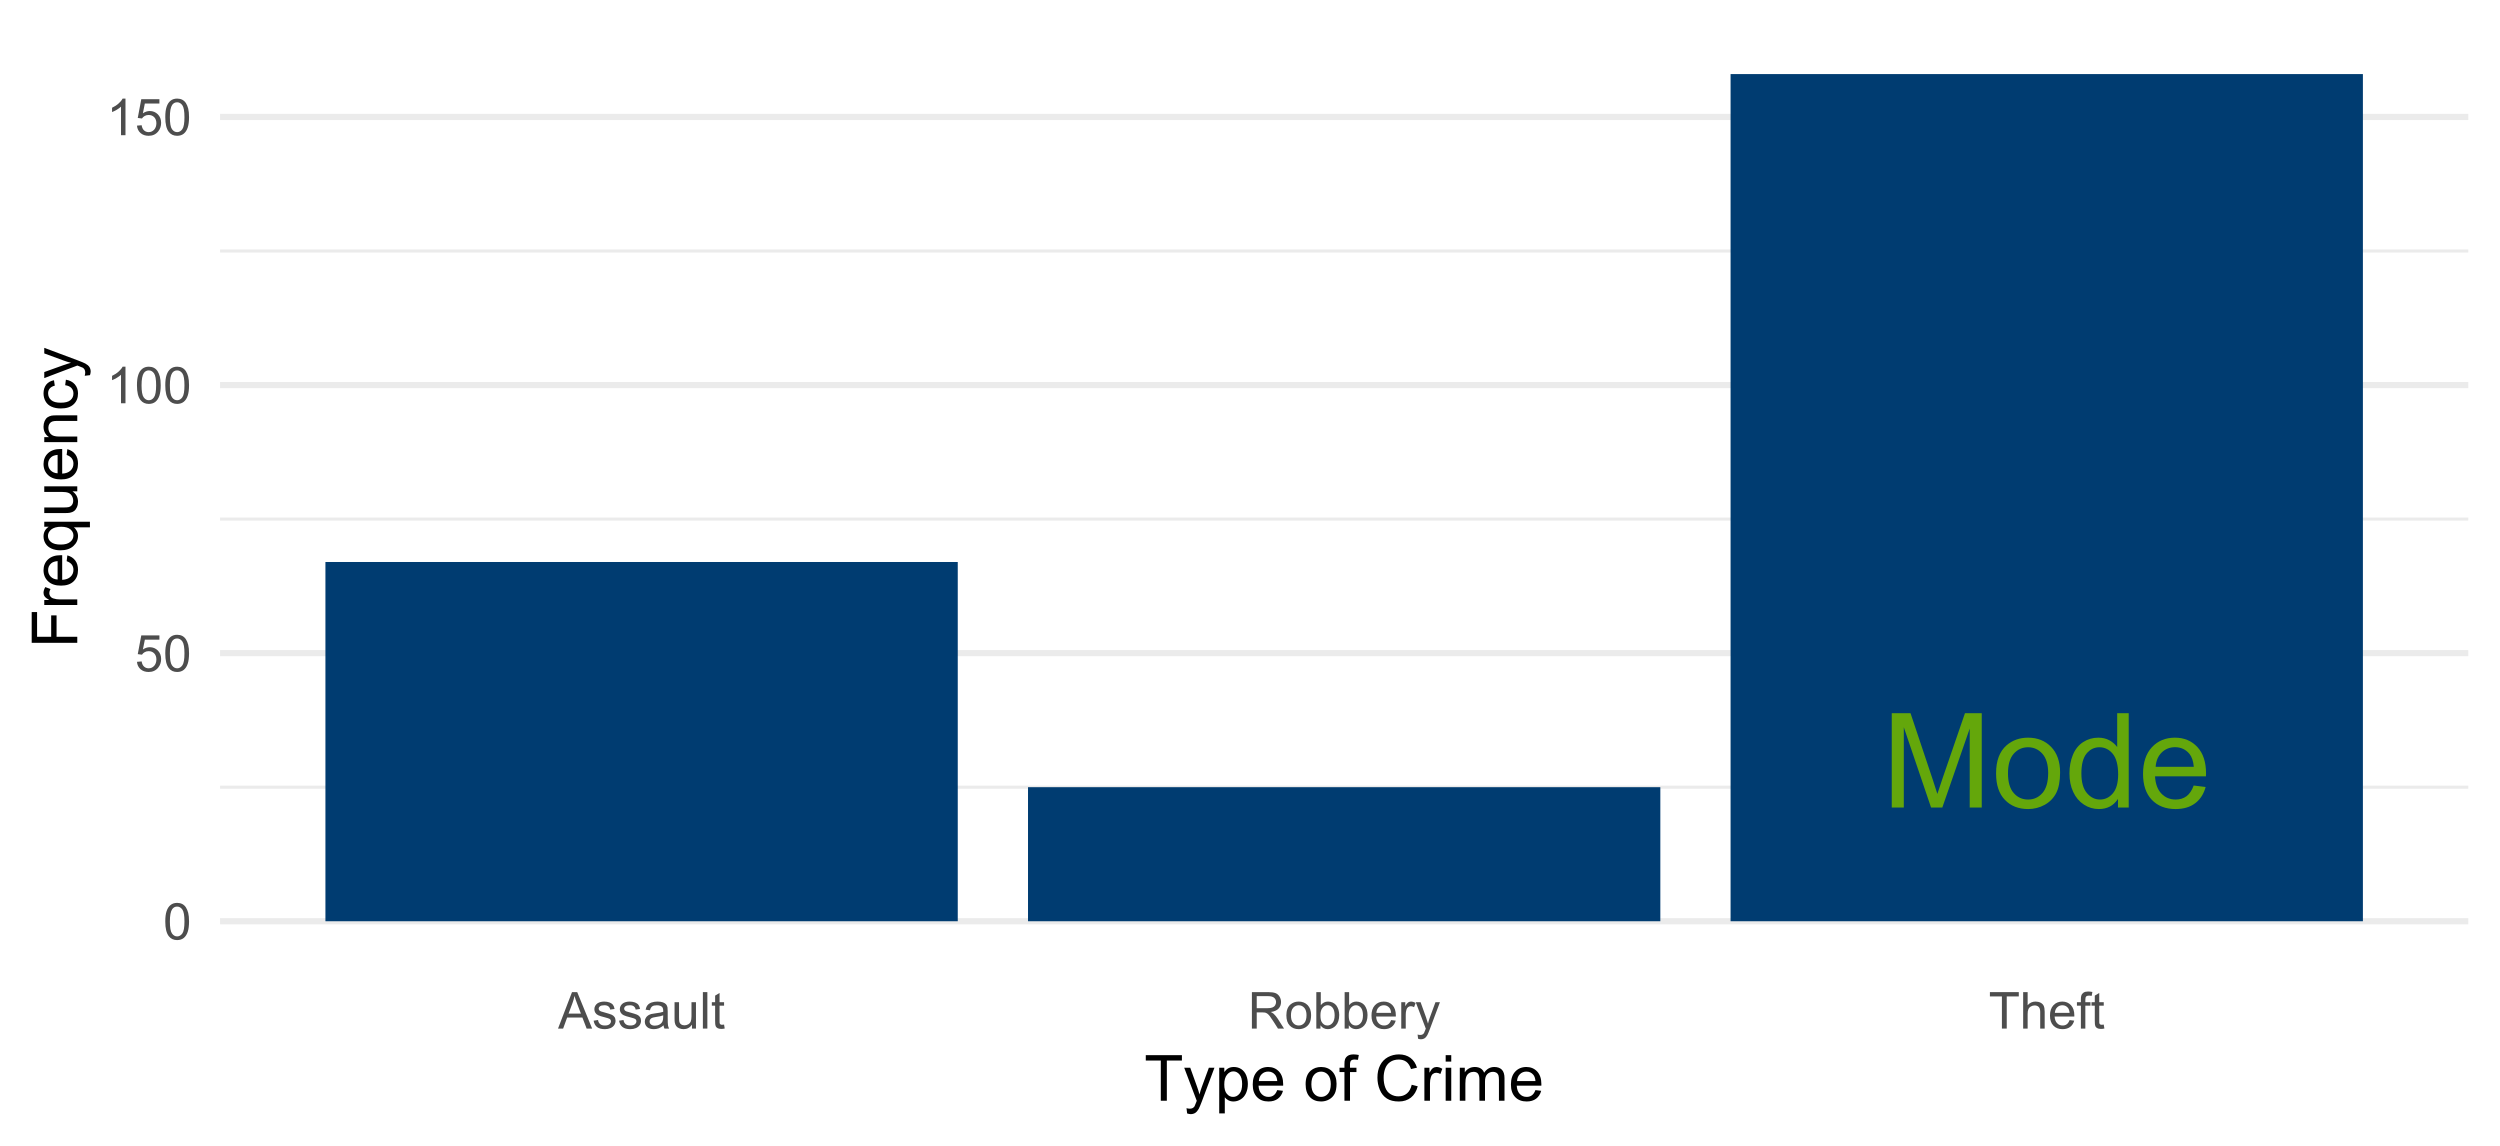
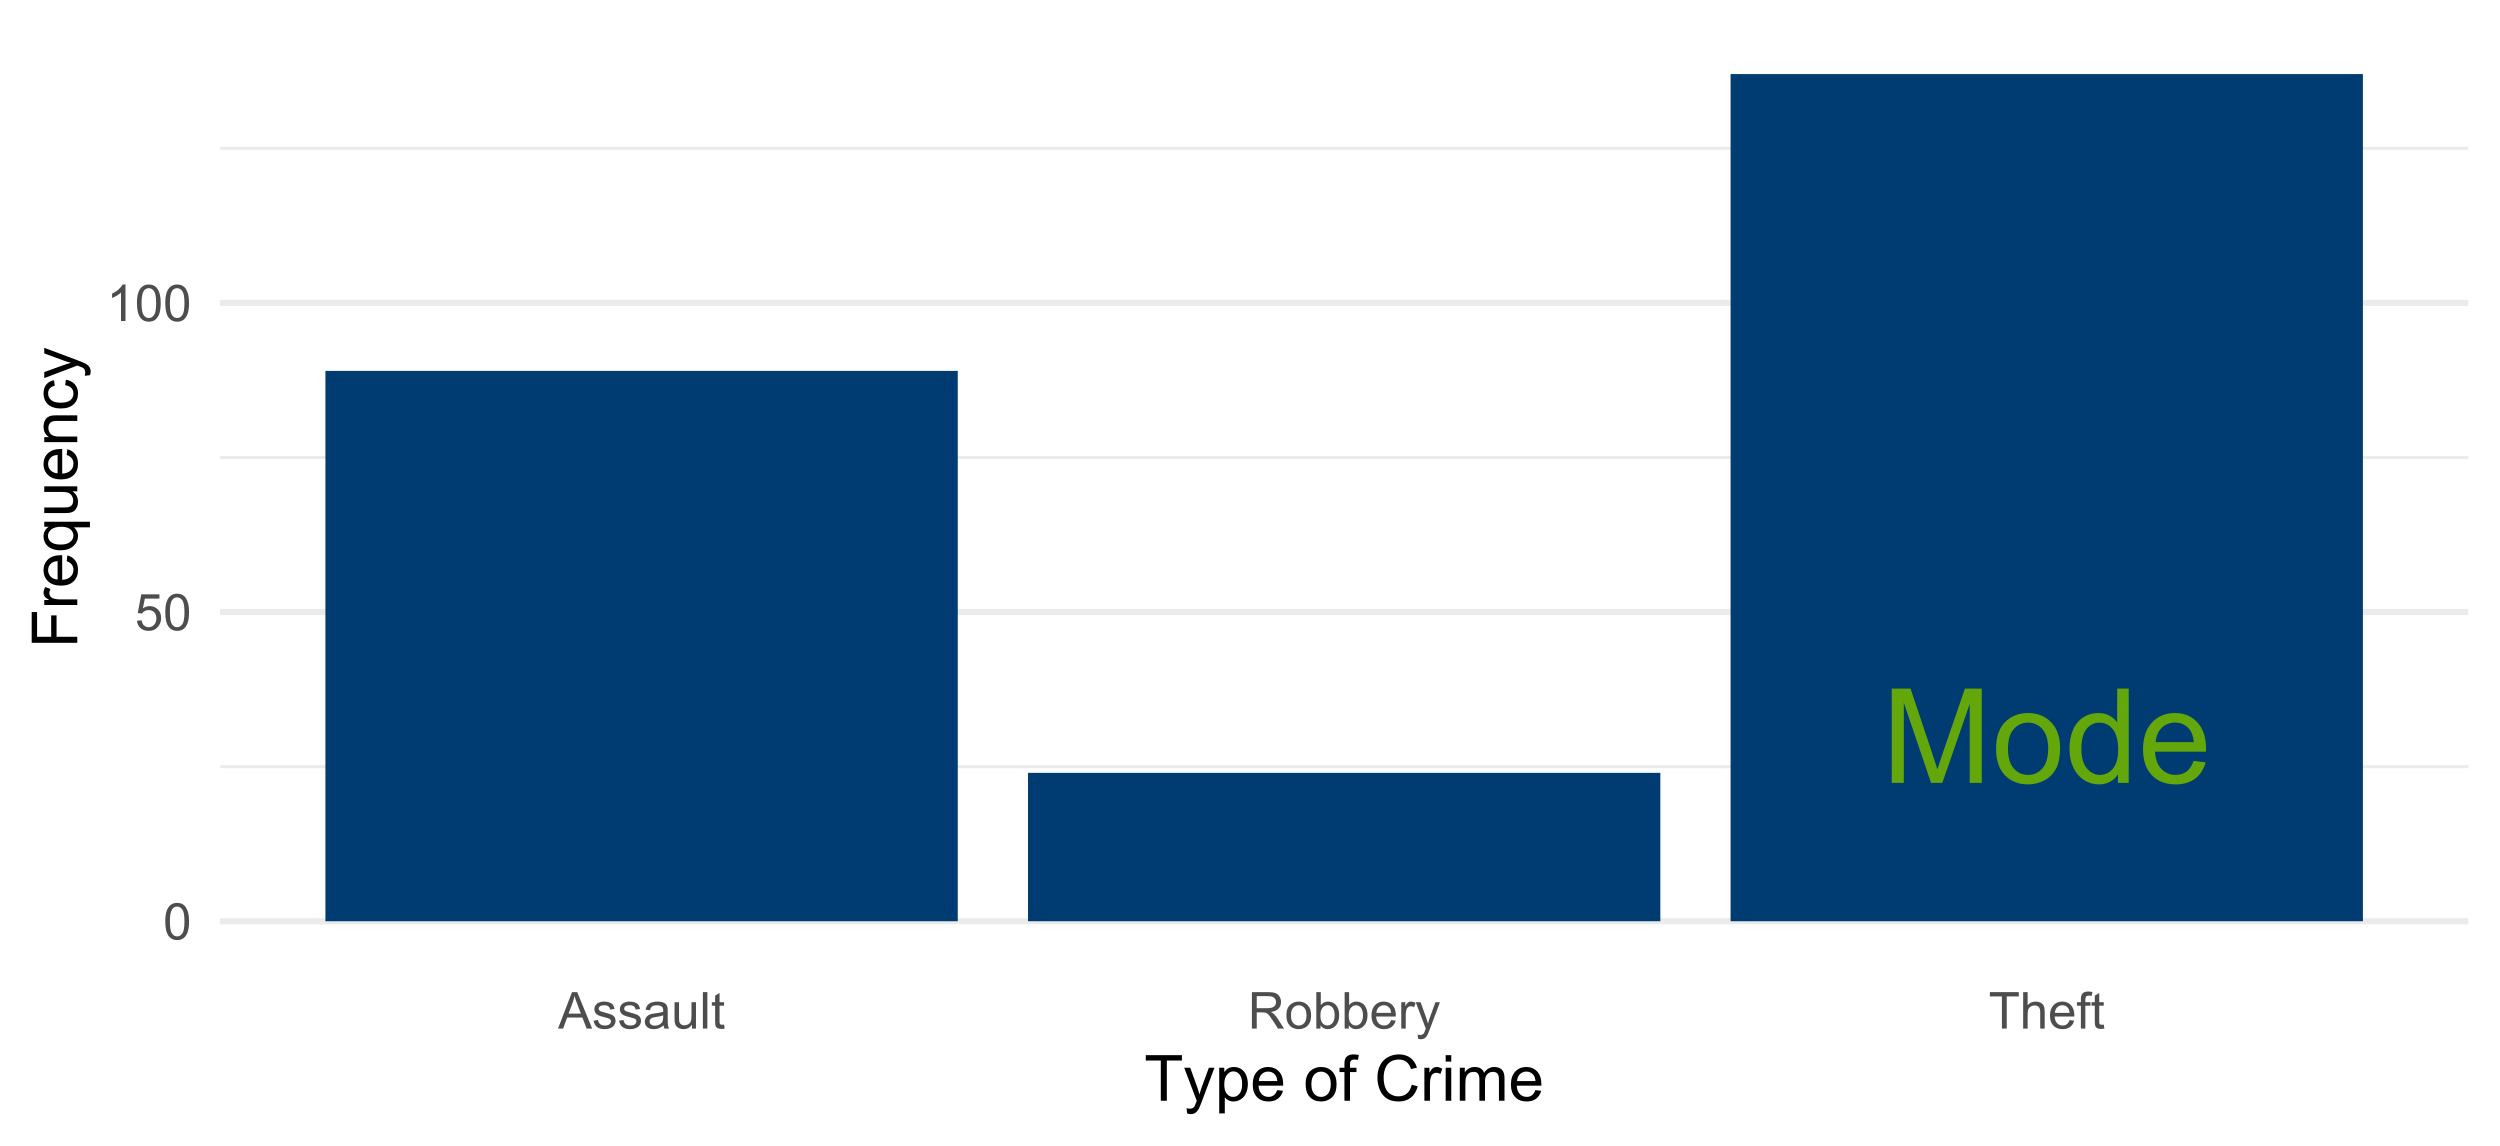
<svg xmlns="http://www.w3.org/2000/svg" xmlns:xlink="http://www.w3.org/1999/xlink" width="432pt" height="198pt" viewBox="0 0 432 198" version="1.1">
  <defs>
    <g>
      <symbol overflow="visible" id="glyph0-0">
        <path style="stroke:none;" d="M 2.844 0 L 2.844 -14.227 L 14.227 -14.227 L 14.227 0 Z M 3.199 -0.355 L 13.871 -0.355 L 13.871 -13.871 L 3.199 -13.871 Z M 3.199 -0.355 " />
      </symbol>
      <symbol overflow="visible" id="glyph0-1">
        <path style="stroke:none;" d="M 1.688 0 L 1.688 -16.293 L 4.934 -16.293 L 8.793 -4.758 C 9.145 -3.68 9.402 -2.875 9.57 -2.344 C 9.75 -2.938 10.039 -3.809 10.438 -4.957 L 14.336 -16.293 L 17.238 -16.293 L 17.238 0 L 15.16 0 L 15.16 -13.637 L 10.426 0 L 8.48 0 L 3.77 -13.871 L 3.77 0 Z M 1.688 0 " />
      </symbol>
      <symbol overflow="visible" id="glyph0-2">
        <path style="stroke:none;" d="M 0.754 -5.902 C 0.75 -8.082 1.359 -9.703 2.578 -10.758 C 3.594 -11.633 4.828 -12.07 6.289 -12.07 C 7.91 -12.07 9.238 -11.535 10.27 -10.473 C 11.297 -9.406 11.812 -7.941 11.816 -6.07 C 11.812 -4.547 11.586 -3.352 11.133 -2.484 C 10.676 -1.613 10.012 -0.938 9.141 -0.457 C 8.27 0.023 7.316 0.262 6.289 0.266 C 4.633 0.262 3.297 -0.262 2.281 -1.32 C 1.258 -2.375 0.75 -3.902 0.754 -5.902 Z M 2.812 -5.902 C 2.812 -4.387 3.141 -3.254 3.801 -2.504 C 4.457 -1.75 5.285 -1.375 6.289 -1.379 C 7.281 -1.375 8.109 -1.754 8.77 -2.512 C 9.426 -3.266 9.754 -4.418 9.758 -5.969 C 9.754 -7.426 9.422 -8.531 8.762 -9.285 C 8.098 -10.035 7.273 -10.41 6.289 -10.414 C 5.285 -10.41 4.457 -10.035 3.801 -9.289 C 3.141 -8.539 2.812 -7.41 2.812 -5.902 Z M 2.812 -5.902 " />
      </symbol>
      <symbol overflow="visible" id="glyph0-3">
        <path style="stroke:none;" d="M 9.16 0 L 9.16 -1.488 C 8.406 -0.32 7.305 0.262 5.855 0.266 C 4.91 0.262 4.047 0.008 3.262 -0.512 C 2.469 -1.027 1.855 -1.754 1.426 -2.684 C 0.988 -3.613 0.773 -4.68 0.777 -5.891 C 0.773 -7.062 0.969 -8.133 1.367 -9.094 C 1.758 -10.055 2.348 -10.789 3.133 -11.301 C 3.918 -11.812 4.797 -12.07 5.77 -12.07 C 6.477 -12.07 7.109 -11.918 7.668 -11.621 C 8.223 -11.316 8.676 -10.926 9.023 -10.449 L 9.023 -16.293 L 11.016 -16.293 L 11.016 0 Z M 2.836 -5.891 C 2.836 -4.375 3.152 -3.246 3.789 -2.5 C 4.426 -1.75 5.18 -1.375 6.047 -1.379 C 6.922 -1.375 7.664 -1.734 8.273 -2.449 C 8.883 -3.164 9.188 -4.254 9.191 -5.723 C 9.188 -7.336 8.875 -8.523 8.258 -9.281 C 7.633 -10.035 6.867 -10.41 5.957 -10.414 C 5.066 -10.41 4.324 -10.047 3.73 -9.324 C 3.133 -8.594 2.836 -7.449 2.836 -5.891 Z M 2.836 -5.891 " />
      </symbol>
      <symbol overflow="visible" id="glyph0-4">
        <path style="stroke:none;" d="M 9.582 -3.801 L 11.648 -3.547 C 11.32 -2.336 10.715 -1.398 9.836 -0.734 C 8.949 -0.066 7.824 0.262 6.457 0.266 C 4.73 0.262 3.359 -0.266 2.348 -1.328 C 1.336 -2.387 0.832 -3.879 0.832 -5.801 C 0.832 -7.785 1.344 -9.324 2.367 -10.426 C 3.391 -11.52 4.715 -12.07 6.348 -12.07 C 7.922 -12.07 9.211 -11.531 10.215 -10.457 C 11.211 -9.383 11.711 -7.871 11.715 -5.926 C 11.711 -5.801 11.707 -5.625 11.703 -5.391 L 2.902 -5.391 C 2.973 -4.094 3.34 -3.098 4 -2.41 C 4.66 -1.719 5.484 -1.375 6.469 -1.379 C 7.203 -1.375 7.828 -1.57 8.348 -1.957 C 8.863 -2.34 9.273 -2.953 9.582 -3.801 Z M 3.012 -7.035 L 9.602 -7.035 C 9.512 -8.023 9.262 -8.77 8.848 -9.27 C 8.207 -10.039 7.379 -10.422 6.367 -10.426 C 5.449 -10.422 4.676 -10.117 4.051 -9.504 C 3.422 -8.887 3.078 -8.062 3.012 -7.035 Z M 3.012 -7.035 " />
      </symbol>
      <symbol overflow="visible" id="glyph1-0">
        <path style="stroke:none;" d="M 1.102 0 L 1.102 -5.5 L 5.5 -5.5 L 5.5 0 Z M 1.238 -0.137 L 5.363 -0.137 L 5.363 -5.363 L 1.238 -5.363 Z M 1.238 -0.137 " />
      </symbol>
      <symbol overflow="visible" id="glyph1-1">
        <path style="stroke:none;" d="M 0.367 -3.105 C 0.363 -3.848 0.438 -4.445 0.594 -4.902 C 0.742 -5.355 0.973 -5.707 1.277 -5.953 C 1.578 -6.199 1.957 -6.32 2.418 -6.324 C 2.754 -6.32 3.051 -6.254 3.309 -6.121 C 3.562 -5.984 3.773 -5.789 3.938 -5.531 C 4.102 -5.273 4.23 -4.961 4.328 -4.594 C 4.422 -4.227 4.469 -3.73 4.473 -3.105 C 4.469 -2.367 4.395 -1.77 4.242 -1.316 C 4.09 -0.859 3.863 -0.508 3.562 -0.262 C 3.258 -0.016 2.875 0.105 2.418 0.109 C 1.809 0.105 1.332 -0.109 0.988 -0.547 C 0.57 -1.066 0.363 -1.922 0.367 -3.105 Z M 1.16 -3.105 C 1.16 -2.07 1.281 -1.379 1.523 -1.039 C 1.766 -0.695 2.062 -0.527 2.418 -0.527 C 2.773 -0.527 3.074 -0.699 3.316 -1.043 C 3.559 -1.387 3.68 -2.074 3.68 -3.105 C 3.68 -4.145 3.559 -4.832 3.316 -5.172 C 3.074 -5.512 2.77 -5.684 2.41 -5.684 C 2.051 -5.684 1.77 -5.531 1.559 -5.234 C 1.293 -4.844 1.16 -4.137 1.16 -3.105 Z M 1.16 -3.105 " />
      </symbol>
      <symbol overflow="visible" id="glyph1-2">
        <path style="stroke:none;" d="M 0.367 -1.648 L 1.176 -1.719 C 1.234 -1.32 1.375 -1.023 1.594 -0.824 C 1.812 -0.625 2.078 -0.527 2.391 -0.527 C 2.762 -0.527 3.074 -0.668 3.336 -0.949 C 3.59 -1.23 3.719 -1.602 3.723 -2.066 C 3.719 -2.504 3.594 -2.852 3.348 -3.109 C 3.098 -3.363 2.773 -3.492 2.375 -3.492 C 2.125 -3.492 1.902 -3.434 1.703 -3.32 C 1.5 -3.207 1.344 -3.062 1.23 -2.883 L 0.504 -2.977 L 1.113 -6.215 L 4.246 -6.215 L 4.246 -5.473 L 1.73 -5.473 L 1.391 -3.781 C 1.766 -4.039 2.164 -4.172 2.582 -4.176 C 3.129 -4.172 3.594 -3.98 3.973 -3.605 C 4.352 -3.223 4.539 -2.734 4.543 -2.137 C 4.539 -1.562 4.375 -1.07 4.043 -0.656 C 3.637 -0.148 3.086 0.105 2.391 0.109 C 1.816 0.105 1.348 -0.051 0.984 -0.371 C 0.621 -0.691 0.414 -1.117 0.367 -1.648 Z M 0.367 -1.648 " />
      </symbol>
      <symbol overflow="visible" id="glyph1-3">
        <path style="stroke:none;" d="M 3.277 0 L 2.504 0 L 2.504 -4.93 C 2.316 -4.75 2.074 -4.574 1.773 -4.395 C 1.469 -4.215 1.195 -4.082 0.957 -3.996 L 0.957 -4.742 C 1.387 -4.941 1.766 -5.188 2.09 -5.48 C 2.414 -5.77 2.645 -6.051 2.781 -6.324 L 3.277 -6.324 Z M 3.277 0 " />
      </symbol>
      <symbol overflow="visible" id="glyph1-4">
        <path style="stroke:none;" d="M -0.012 0 L 2.406 -6.301 L 3.305 -6.301 L 5.883 0 L 4.934 0 L 4.199 -1.906 L 1.562 -1.906 L 0.871 0 Z M 1.805 -2.586 L 3.941 -2.586 L 3.281 -4.332 C 3.078 -4.855 2.93 -5.293 2.836 -5.637 C 2.754 -5.23 2.641 -4.828 2.496 -4.434 Z M 1.805 -2.586 " />
      </symbol>
      <symbol overflow="visible" id="glyph1-5">
        <path style="stroke:none;" d="M 0.27 -1.363 L 1.035 -1.484 C 1.078 -1.172 1.199 -0.938 1.395 -0.777 C 1.59 -0.609 1.863 -0.527 2.219 -0.531 C 2.57 -0.527 2.832 -0.602 3.008 -0.75 C 3.176 -0.895 3.262 -1.062 3.266 -1.258 C 3.262 -1.43 3.188 -1.566 3.039 -1.672 C 2.93 -1.734 2.664 -1.824 2.246 -1.934 C 1.676 -2.074 1.285 -2.195 1.066 -2.305 C 0.848 -2.406 0.68 -2.551 0.566 -2.738 C 0.453 -2.918 0.398 -3.125 0.398 -3.352 C 0.398 -3.555 0.445 -3.742 0.539 -3.914 C 0.633 -4.086 0.758 -4.23 0.918 -4.348 C 1.039 -4.434 1.203 -4.508 1.41 -4.574 C 1.617 -4.633 1.84 -4.664 2.078 -4.668 C 2.434 -4.664 2.75 -4.613 3.023 -4.512 C 3.293 -4.406 3.492 -4.266 3.621 -4.09 C 3.75 -3.914 3.84 -3.68 3.891 -3.387 L 3.133 -3.281 C 3.098 -3.516 2.996 -3.699 2.832 -3.832 C 2.664 -3.965 2.434 -4.031 2.137 -4.031 C 1.777 -4.031 1.523 -3.973 1.375 -3.855 C 1.223 -3.738 1.148 -3.598 1.148 -3.441 C 1.148 -3.34 1.18 -3.25 1.242 -3.172 C 1.305 -3.086 1.402 -3.02 1.539 -2.965 C 1.613 -2.934 1.84 -2.867 2.223 -2.766 C 2.766 -2.617 3.148 -2.496 3.367 -2.406 C 3.582 -2.312 3.75 -2.176 3.875 -2 C 3.996 -1.82 4.059 -1.602 4.062 -1.34 C 4.059 -1.078 3.984 -0.836 3.836 -0.609 C 3.684 -0.383 3.465 -0.207 3.184 -0.082 C 2.895 0.039 2.574 0.098 2.223 0.102 C 1.625 0.098 1.172 -0.02 0.863 -0.266 C 0.551 -0.508 0.355 -0.875 0.27 -1.363 Z M 0.27 -1.363 " />
      </symbol>
      <symbol overflow="visible" id="glyph1-6">
        <path style="stroke:none;" d="M 3.559 -0.562 C 3.27 -0.32 2.996 -0.148 2.73 -0.047 C 2.465 0.051 2.18 0.098 1.879 0.102 C 1.375 0.098 0.988 -0.02 0.719 -0.266 C 0.449 -0.508 0.316 -0.82 0.316 -1.203 C 0.316 -1.422 0.367 -1.629 0.469 -1.816 C 0.57 -2 0.703 -2.148 0.871 -2.262 C 1.031 -2.371 1.215 -2.453 1.426 -2.516 C 1.574 -2.551 1.805 -2.59 2.113 -2.629 C 2.734 -2.703 3.195 -2.793 3.492 -2.895 C 3.492 -3 3.492 -3.066 3.496 -3.098 C 3.492 -3.41 3.418 -3.633 3.277 -3.766 C 3.074 -3.938 2.781 -4.023 2.398 -4.027 C 2.031 -4.023 1.762 -3.961 1.59 -3.836 C 1.414 -3.707 1.289 -3.48 1.207 -3.16 L 0.453 -3.262 C 0.516 -3.582 0.629 -3.844 0.789 -4.043 C 0.945 -4.242 1.172 -4.395 1.473 -4.504 C 1.77 -4.609 2.117 -4.664 2.508 -4.668 C 2.898 -4.664 3.215 -4.617 3.457 -4.527 C 3.699 -4.434 3.879 -4.32 3.996 -4.184 C 4.109 -4.043 4.188 -3.867 4.238 -3.656 C 4.258 -3.523 4.27 -3.285 4.273 -2.945 L 4.273 -1.914 C 4.27 -1.191 4.289 -0.734 4.324 -0.547 C 4.355 -0.352 4.418 -0.172 4.52 0 L 3.711 0 C 3.629 -0.16 3.578 -0.348 3.559 -0.562 Z M 3.492 -2.289 C 3.211 -2.172 2.789 -2.074 2.23 -2 C 1.91 -1.949 1.684 -1.898 1.555 -1.844 C 1.422 -1.785 1.32 -1.699 1.25 -1.59 C 1.176 -1.477 1.141 -1.355 1.145 -1.227 C 1.141 -1.016 1.219 -0.844 1.379 -0.707 C 1.531 -0.57 1.762 -0.504 2.062 -0.504 C 2.359 -0.504 2.621 -0.566 2.855 -0.699 C 3.086 -0.824 3.258 -1.004 3.367 -1.234 C 3.449 -1.406 3.492 -1.664 3.492 -2.008 Z M 3.492 -2.289 " />
      </symbol>
      <symbol overflow="visible" id="glyph1-7">
        <path style="stroke:none;" d="M 3.57 0 L 3.57 -0.672 C 3.211 -0.156 2.73 0.098 2.121 0.102 C 1.852 0.098 1.598 0.051 1.367 -0.051 C 1.133 -0.152 0.961 -0.281 0.848 -0.441 C 0.734 -0.594 0.656 -0.785 0.609 -1.016 C 0.578 -1.164 0.562 -1.406 0.562 -1.734 L 0.562 -4.562 L 1.336 -4.562 L 1.336 -2.031 C 1.336 -1.625 1.352 -1.352 1.383 -1.215 C 1.43 -1.008 1.531 -0.848 1.691 -0.734 C 1.848 -0.617 2.043 -0.562 2.277 -0.562 C 2.508 -0.562 2.727 -0.621 2.93 -0.738 C 3.133 -0.855 3.273 -1.016 3.359 -1.227 C 3.441 -1.43 3.484 -1.727 3.488 -2.117 L 3.488 -4.562 L 4.262 -4.562 L 4.262 0 Z M 3.57 0 " />
      </symbol>
      <symbol overflow="visible" id="glyph1-8">
        <path style="stroke:none;" d="M 0.562 0 L 0.562 -6.301 L 1.336 -6.301 L 1.336 0 Z M 0.562 0 " />
      </symbol>
      <symbol overflow="visible" id="glyph1-9">
        <path style="stroke:none;" d="M 2.27 -0.691 L 2.379 -0.008 C 2.16 0.039 1.965 0.059 1.797 0.059 C 1.512 0.059 1.293 0.016 1.141 -0.074 C 0.984 -0.16 0.875 -0.277 0.816 -0.422 C 0.75 -0.566 0.719 -0.871 0.723 -1.336 L 0.723 -3.961 L 0.156 -3.961 L 0.156 -4.562 L 0.723 -4.562 L 0.723 -5.695 L 1.492 -6.156 L 1.492 -4.562 L 2.27 -4.562 L 2.27 -3.961 L 1.492 -3.961 L 1.492 -1.293 C 1.488 -1.07 1.5 -0.93 1.531 -0.867 C 1.555 -0.805 1.602 -0.754 1.664 -0.715 C 1.727 -0.676 1.812 -0.656 1.93 -0.66 C 2.012 -0.656 2.125 -0.668 2.27 -0.691 Z M 2.27 -0.691 " />
      </symbol>
      <symbol overflow="visible" id="glyph1-10">
        <path style="stroke:none;" d="M 0.691 0 L 0.691 -6.301 L 3.484 -6.301 C 4.043 -6.297 4.469 -6.242 4.766 -6.129 C 5.055 -6.016 5.289 -5.816 5.465 -5.531 C 5.637 -5.242 5.723 -4.926 5.727 -4.582 C 5.723 -4.133 5.578 -3.754 5.293 -3.449 C 5 -3.141 4.555 -2.945 3.953 -2.867 C 4.172 -2.758 4.34 -2.652 4.457 -2.551 C 4.695 -2.324 4.926 -2.047 5.148 -1.715 L 6.242 0 L 5.195 0 L 4.359 -1.312 C 4.117 -1.688 3.914 -1.977 3.758 -2.18 C 3.598 -2.379 3.457 -2.516 3.336 -2.598 C 3.207 -2.676 3.082 -2.734 2.957 -2.766 C 2.859 -2.785 2.703 -2.793 2.492 -2.797 L 1.527 -2.797 L 1.527 0 Z M 1.527 -3.52 L 3.316 -3.52 C 3.699 -3.516 3.996 -3.555 4.211 -3.637 C 4.422 -3.711 4.586 -3.836 4.699 -4.012 C 4.809 -4.184 4.863 -4.375 4.867 -4.582 C 4.863 -4.879 4.754 -5.121 4.543 -5.312 C 4.324 -5.504 3.984 -5.602 3.52 -5.602 L 1.527 -5.602 Z M 1.527 -3.52 " />
      </symbol>
      <symbol overflow="visible" id="glyph1-11">
        <path style="stroke:none;" d="M 0.293 -2.281 C 0.293 -3.125 0.527 -3.754 0.996 -4.16 C 1.387 -4.496 1.863 -4.664 2.434 -4.668 C 3.059 -4.664 3.57 -4.457 3.969 -4.051 C 4.363 -3.637 4.562 -3.07 4.566 -2.348 C 4.562 -1.758 4.477 -1.297 4.301 -0.961 C 4.125 -0.625 3.867 -0.363 3.535 -0.176 C 3.195 0.008 2.828 0.098 2.434 0.102 C 1.789 0.098 1.273 -0.102 0.883 -0.512 C 0.488 -0.918 0.293 -1.508 0.293 -2.281 Z M 1.086 -2.281 C 1.082 -1.695 1.211 -1.258 1.469 -0.969 C 1.723 -0.672 2.043 -0.527 2.434 -0.531 C 2.812 -0.527 3.133 -0.672 3.391 -0.969 C 3.645 -1.258 3.773 -1.707 3.773 -2.309 C 3.773 -2.871 3.645 -3.297 3.387 -3.59 C 3.129 -3.879 2.809 -4.023 2.434 -4.027 C 2.043 -4.023 1.723 -3.879 1.469 -3.594 C 1.211 -3.301 1.082 -2.863 1.086 -2.281 Z M 1.086 -2.281 " />
      </symbol>
      <symbol overflow="visible" id="glyph1-12">
        <path style="stroke:none;" d="M 1.293 0 L 0.574 0 L 0.574 -6.301 L 1.348 -6.301 L 1.348 -4.051 C 1.676 -4.457 2.094 -4.664 2.602 -4.668 C 2.879 -4.664 3.141 -4.605 3.395 -4.496 C 3.645 -4.379 3.852 -4.223 4.016 -4.02 C 4.172 -3.812 4.301 -3.562 4.395 -3.277 C 4.484 -2.984 4.527 -2.676 4.531 -2.352 C 4.527 -1.562 4.336 -0.957 3.953 -0.535 C 3.566 -0.109 3.102 0.098 2.562 0.102 C 2.02 0.098 1.598 -0.121 1.293 -0.57 Z M 1.285 -2.316 C 1.281 -1.766 1.355 -1.371 1.508 -1.129 C 1.75 -0.727 2.082 -0.527 2.496 -0.531 C 2.832 -0.527 3.121 -0.676 3.371 -0.973 C 3.613 -1.266 3.738 -1.703 3.742 -2.285 C 3.738 -2.879 3.621 -3.316 3.387 -3.605 C 3.152 -3.887 2.867 -4.031 2.531 -4.031 C 2.191 -4.031 1.898 -3.883 1.652 -3.59 C 1.406 -3.293 1.281 -2.867 1.285 -2.316 Z M 1.285 -2.316 " />
      </symbol>
      <symbol overflow="visible" id="glyph1-13">
        <path style="stroke:none;" d="M 3.703 -1.469 L 4.504 -1.371 C 4.375 -0.902 4.141 -0.539 3.801 -0.285 C 3.461 -0.027 3.027 0.098 2.496 0.102 C 1.828 0.098 1.297 -0.102 0.906 -0.512 C 0.512 -0.918 0.316 -1.496 0.32 -2.242 C 0.316 -3.008 0.516 -3.605 0.914 -4.031 C 1.309 -4.453 1.82 -4.664 2.453 -4.668 C 3.059 -4.664 3.555 -4.457 3.945 -4.043 C 4.328 -3.629 4.523 -3.043 4.527 -2.289 C 4.523 -2.242 4.523 -2.176 4.523 -2.086 L 1.121 -2.086 C 1.145 -1.582 1.289 -1.195 1.547 -0.93 C 1.801 -0.66 2.117 -0.527 2.5 -0.531 C 2.781 -0.527 3.023 -0.602 3.227 -0.754 C 3.426 -0.902 3.586 -1.141 3.703 -1.469 Z M 1.164 -2.719 L 3.711 -2.719 C 3.672 -3.102 3.578 -3.387 3.422 -3.582 C 3.172 -3.879 2.852 -4.031 2.461 -4.031 C 2.105 -4.031 1.805 -3.91 1.566 -3.672 C 1.32 -3.434 1.188 -3.117 1.164 -2.719 Z M 1.164 -2.719 " />
      </symbol>
      <symbol overflow="visible" id="glyph1-14">
        <path style="stroke:none;" d="M 0.57 0 L 0.57 -4.562 L 1.266 -4.562 L 1.266 -3.871 C 1.445 -4.191 1.609 -4.406 1.758 -4.512 C 1.906 -4.613 2.07 -4.664 2.258 -4.668 C 2.516 -4.664 2.781 -4.582 3.051 -4.418 L 2.785 -3.699 C 2.59 -3.809 2.402 -3.867 2.219 -3.867 C 2.047 -3.867 1.895 -3.816 1.762 -3.715 C 1.625 -3.613 1.527 -3.473 1.473 -3.293 C 1.383 -3.016 1.34 -2.715 1.344 -2.391 L 1.344 0 Z M 0.57 0 " />
      </symbol>
      <symbol overflow="visible" id="glyph1-15">
        <path style="stroke:none;" d="M 0.547 1.758 L 0.461 1.031 C 0.629 1.078 0.777 1.102 0.902 1.102 C 1.074 1.102 1.211 1.07 1.312 1.016 C 1.414 0.953 1.5 0.875 1.57 0.773 C 1.617 0.695 1.695 0.504 1.805 0.199 C 1.82 0.152 1.844 0.086 1.875 0.008 L 0.141 -4.562 L 0.977 -4.562 L 1.926 -1.922 C 2.047 -1.586 2.156 -1.23 2.258 -0.863 C 2.344 -1.215 2.449 -1.562 2.574 -1.902 L 3.551 -4.562 L 4.324 -4.562 L 2.586 0.078 C 2.398 0.574 2.254 0.922 2.152 1.113 C 2.012 1.367 1.855 1.551 1.68 1.672 C 1.5 1.789 1.289 1.852 1.043 1.852 C 0.895 1.852 0.727 1.82 0.547 1.758 Z M 0.547 1.758 " />
      </symbol>
      <symbol overflow="visible" id="glyph1-16">
        <path style="stroke:none;" d="M 2.281 0 L 2.281 -5.555 L 0.207 -5.555 L 0.207 -6.301 L 5.199 -6.301 L 5.199 -5.555 L 3.117 -5.555 L 3.117 0 Z M 2.281 0 " />
      </symbol>
      <symbol overflow="visible" id="glyph1-17">
        <path style="stroke:none;" d="M 0.578 0 L 0.578 -6.301 L 1.352 -6.301 L 1.352 -4.039 C 1.711 -4.453 2.168 -4.664 2.719 -4.668 C 3.055 -4.664 3.348 -4.598 3.602 -4.465 C 3.848 -4.332 4.027 -4.148 4.137 -3.914 C 4.242 -3.68 4.293 -3.336 4.297 -2.891 L 4.297 0 L 3.523 0 L 3.523 -2.891 C 3.52 -3.273 3.438 -3.555 3.27 -3.734 C 3.102 -3.906 2.863 -3.996 2.562 -4 C 2.328 -3.996 2.113 -3.938 1.914 -3.82 C 1.711 -3.703 1.566 -3.543 1.48 -3.34 C 1.391 -3.137 1.348 -2.855 1.352 -2.496 L 1.352 0 Z M 0.578 0 " />
      </symbol>
      <symbol overflow="visible" id="glyph1-18">
        <path style="stroke:none;" d="M 0.766 0 L 0.766 -3.961 L 0.082 -3.961 L 0.082 -4.562 L 0.766 -4.562 L 0.766 -5.047 C 0.762 -5.352 0.789 -5.582 0.848 -5.73 C 0.918 -5.93 1.047 -6.09 1.238 -6.219 C 1.422 -6.34 1.688 -6.402 2.027 -6.406 C 2.246 -6.402 2.484 -6.379 2.75 -6.328 L 2.633 -5.656 C 2.469 -5.68 2.32 -5.695 2.18 -5.699 C 1.945 -5.695 1.777 -5.645 1.68 -5.547 C 1.582 -5.445 1.535 -5.258 1.535 -4.984 L 1.535 -4.562 L 2.422 -4.562 L 2.422 -3.961 L 1.535 -3.961 L 1.535 0 Z M 0.766 0 " />
      </symbol>
      <symbol overflow="visible" id="glyph2-0">
        <path style="stroke:none;" d="M 1.375 0 L 1.375 -6.875 L 6.875 -6.875 L 6.875 0 Z M 1.547 -0.172 L 6.703 -0.172 L 6.703 -6.703 L 1.547 -6.703 Z M 1.547 -0.172 " />
      </symbol>
      <symbol overflow="visible" id="glyph2-1">
        <path style="stroke:none;" d="M 2.852 0 L 2.852 -6.945 L 0.258 -6.945 L 0.258 -7.875 L 6.5 -7.875 L 6.5 -6.945 L 3.895 -6.945 L 3.895 0 Z M 2.852 0 " />
      </symbol>
      <symbol overflow="visible" id="glyph2-2">
        <path style="stroke:none;" d="M 0.684 2.195 L 0.574 1.289 C 0.785 1.344 0.969 1.371 1.129 1.375 C 1.34 1.371 1.512 1.336 1.641 1.266 C 1.77 1.195 1.875 1.094 1.961 0.969 C 2.02 0.867 2.117 0.629 2.258 0.246 C 2.27 0.191 2.301 0.113 2.344 0.012 L 0.176 -5.703 L 1.219 -5.703 L 2.406 -2.402 C 2.559 -1.98 2.695 -1.539 2.82 -1.078 C 2.926 -1.523 3.059 -1.957 3.219 -2.379 L 4.438 -5.703 L 5.402 -5.703 L 3.234 0.098 C 3 0.719 2.816 1.148 2.691 1.391 C 2.516 1.703 2.32 1.938 2.098 2.09 C 1.875 2.238 1.609 2.312 1.305 2.316 C 1.117 2.312 0.91 2.273 0.684 2.195 Z M 0.684 2.195 " />
      </symbol>
      <symbol overflow="visible" id="glyph2-3">
        <path style="stroke:none;" d="M 0.727 2.188 L 0.727 -5.703 L 1.605 -5.703 L 1.605 -4.961 C 1.812 -5.25 2.047 -5.469 2.309 -5.613 C 2.57 -5.758 2.887 -5.828 3.262 -5.832 C 3.746 -5.828 4.176 -5.703 4.551 -5.457 C 4.922 -5.203 5.203 -4.852 5.391 -4.395 C 5.578 -3.938 5.672 -3.438 5.676 -2.895 C 5.672 -2.309 5.566 -1.781 5.359 -1.316 C 5.148 -0.848 4.844 -0.488 4.449 -0.242 C 4.047 0.008 3.629 0.129 3.191 0.129 C 2.867 0.129 2.578 0.062 2.32 -0.074 C 2.062 -0.211 1.852 -0.383 1.691 -0.59 L 1.691 2.188 Z M 1.602 -2.82 C 1.598 -2.082 1.746 -1.539 2.047 -1.191 C 2.34 -0.836 2.699 -0.66 3.125 -0.664 C 3.551 -0.66 3.918 -0.844 4.227 -1.211 C 4.531 -1.574 4.688 -2.137 4.688 -2.898 C 4.688 -3.625 4.535 -4.168 4.238 -4.531 C 3.938 -4.891 3.582 -5.074 3.168 -5.074 C 2.754 -5.074 2.391 -4.879 2.074 -4.496 C 1.758 -4.109 1.598 -3.551 1.602 -2.82 Z M 1.602 -2.82 " />
      </symbol>
      <symbol overflow="visible" id="glyph2-4">
        <path style="stroke:none;" d="M 4.629 -1.836 L 5.629 -1.715 C 5.469 -1.125 5.176 -0.672 4.75 -0.352 C 4.324 -0.031 3.781 0.129 3.121 0.129 C 2.281 0.129 1.617 -0.125 1.133 -0.641 C 0.641 -1.152 0.398 -1.875 0.402 -2.805 C 0.398 -3.762 0.645 -4.504 1.145 -5.035 C 1.637 -5.562 2.277 -5.828 3.066 -5.832 C 3.824 -5.828 4.449 -5.57 4.934 -5.051 C 5.418 -4.531 5.66 -3.801 5.66 -2.863 C 5.66 -2.805 5.656 -2.719 5.656 -2.605 L 1.402 -2.605 C 1.434 -1.977 1.613 -1.496 1.934 -1.164 C 2.25 -0.828 2.645 -0.66 3.125 -0.664 C 3.477 -0.66 3.781 -0.754 4.031 -0.945 C 4.281 -1.129 4.48 -1.426 4.629 -1.836 Z M 1.457 -3.398 L 4.641 -3.398 C 4.598 -3.879 4.473 -4.238 4.273 -4.48 C 3.961 -4.852 3.562 -5.039 3.078 -5.039 C 2.629 -5.039 2.258 -4.891 1.957 -4.594 C 1.652 -4.297 1.484 -3.898 1.457 -3.398 Z M 1.457 -3.398 " />
      </symbol>
      <symbol overflow="visible" id="glyph2-5">
        <path style="stroke:none;" d="" />
      </symbol>
      <symbol overflow="visible" id="glyph2-6">
        <path style="stroke:none;" d="M 0.367 -2.852 C 0.363 -3.906 0.656 -4.688 1.246 -5.199 C 1.734 -5.617 2.332 -5.828 3.039 -5.832 C 3.82 -5.828 4.461 -5.574 4.961 -5.062 C 5.457 -4.547 5.707 -3.836 5.711 -2.934 C 5.707 -2.195 5.598 -1.617 5.379 -1.199 C 5.156 -0.777 4.832 -0.449 4.414 -0.219 C 3.992 0.016 3.535 0.129 3.039 0.129 C 2.238 0.129 1.594 -0.125 1.105 -0.637 C 0.609 -1.148 0.363 -1.887 0.367 -2.852 Z M 1.359 -2.852 C 1.359 -2.121 1.516 -1.574 1.836 -1.211 C 2.152 -0.844 2.555 -0.66 3.039 -0.664 C 3.516 -0.66 3.914 -0.844 4.234 -1.211 C 4.551 -1.574 4.711 -2.133 4.715 -2.883 C 4.711 -3.586 4.551 -4.117 4.234 -4.484 C 3.91 -4.844 3.512 -5.027 3.039 -5.031 C 2.555 -5.027 2.152 -4.848 1.836 -4.488 C 1.516 -4.129 1.359 -3.582 1.359 -2.852 Z M 1.359 -2.852 " />
      </symbol>
      <symbol overflow="visible" id="glyph2-7">
        <path style="stroke:none;" d="M 0.957 0 L 0.957 -4.953 L 0.102 -4.953 L 0.102 -5.703 L 0.957 -5.703 L 0.957 -6.312 C 0.953 -6.691 0.988 -6.977 1.059 -7.164 C 1.148 -7.41 1.312 -7.613 1.551 -7.773 C 1.781 -7.926 2.109 -8.004 2.535 -8.008 C 2.805 -8.004 3.105 -7.973 3.438 -7.91 L 3.293 -7.07 C 3.09 -7.102 2.898 -7.117 2.723 -7.121 C 2.426 -7.117 2.219 -7.055 2.098 -6.934 C 1.977 -6.805 1.914 -6.57 1.918 -6.23 L 1.918 -5.703 L 3.031 -5.703 L 3.031 -4.953 L 1.918 -4.953 L 1.918 0 Z M 0.957 0 " />
      </symbol>
      <symbol overflow="visible" id="glyph2-8">
        <path style="stroke:none;" d="M 6.469 -2.762 L 7.508 -2.496 C 7.285 -1.641 6.895 -0.988 6.328 -0.539 C 5.758 -0.094 5.062 0.129 4.25 0.133 C 3.398 0.129 2.707 -0.039 2.176 -0.383 C 1.641 -0.727 1.238 -1.227 0.961 -1.883 C 0.684 -2.535 0.543 -3.242 0.547 -3.996 C 0.543 -4.816 0.699 -5.531 1.016 -6.141 C 1.328 -6.75 1.777 -7.211 2.355 -7.531 C 2.934 -7.844 3.57 -8.004 4.266 -8.008 C 5.051 -8.004 5.711 -7.805 6.25 -7.406 C 6.785 -7.004 7.16 -6.438 7.375 -5.715 L 6.348 -5.473 C 6.16 -6.043 5.895 -6.457 5.551 -6.723 C 5.199 -6.98 4.766 -7.113 4.242 -7.117 C 3.637 -7.113 3.129 -6.969 2.727 -6.68 C 2.316 -6.391 2.031 -6 1.867 -5.512 C 1.699 -5.023 1.617 -4.52 1.621 -4 C 1.617 -3.328 1.715 -2.742 1.914 -2.246 C 2.105 -1.746 2.41 -1.375 2.824 -1.129 C 3.234 -0.879 3.68 -0.754 4.164 -0.758 C 4.746 -0.754 5.238 -0.922 5.645 -1.262 C 6.043 -1.594 6.32 -2.094 6.469 -2.762 Z M 6.469 -2.762 " />
      </symbol>
      <symbol overflow="visible" id="glyph2-9">
        <path style="stroke:none;" d="M 0.715 0 L 0.715 -5.703 L 1.586 -5.703 L 1.586 -4.84 C 1.805 -5.242 2.008 -5.508 2.199 -5.637 C 2.383 -5.766 2.59 -5.828 2.82 -5.832 C 3.141 -5.828 3.473 -5.727 3.812 -5.523 L 3.48 -4.625 C 3.242 -4.762 3.004 -4.832 2.773 -4.836 C 2.555 -4.832 2.363 -4.77 2.199 -4.645 C 2.027 -4.516 1.91 -4.34 1.844 -4.113 C 1.73 -3.77 1.676 -3.391 1.68 -2.984 L 1.68 0 Z M 0.715 0 " />
      </symbol>
      <symbol overflow="visible" id="glyph2-10">
        <path style="stroke:none;" d="M 0.73 -6.762 L 0.73 -7.875 L 1.695 -7.875 L 1.695 -6.762 Z M 0.73 0 L 0.73 -5.703 L 1.695 -5.703 L 1.695 0 Z M 0.73 0 " />
      </symbol>
      <symbol overflow="visible" id="glyph2-11">
        <path style="stroke:none;" d="M 0.727 0 L 0.727 -5.703 L 1.59 -5.703 L 1.59 -4.902 C 1.766 -5.18 2.004 -5.406 2.305 -5.578 C 2.598 -5.746 2.938 -5.828 3.32 -5.832 C 3.738 -5.828 4.086 -5.742 4.359 -5.566 C 4.629 -5.391 4.816 -5.145 4.93 -4.836 C 5.379 -5.496 5.969 -5.828 6.691 -5.832 C 7.254 -5.828 7.688 -5.672 7.996 -5.363 C 8.297 -5.047 8.449 -4.566 8.453 -3.914 L 8.453 0 L 7.492 0 L 7.492 -3.594 C 7.488 -3.977 7.457 -4.254 7.398 -4.426 C 7.332 -4.594 7.219 -4.734 7.059 -4.84 C 6.891 -4.941 6.695 -4.992 6.477 -4.996 C 6.07 -4.992 5.738 -4.859 5.477 -4.594 C 5.211 -4.328 5.078 -3.898 5.082 -3.312 L 5.082 0 L 4.113 0 L 4.113 -3.707 C 4.113 -4.133 4.031 -4.453 3.875 -4.672 C 3.715 -4.883 3.461 -4.992 3.105 -4.996 C 2.832 -4.992 2.578 -4.922 2.348 -4.781 C 2.117 -4.637 1.949 -4.426 1.848 -4.152 C 1.738 -3.875 1.688 -3.477 1.691 -2.961 L 1.691 0 Z M 0.727 0 " />
      </symbol>
      <symbol overflow="visible" id="glyph3-0">
        <path style="stroke:none;" d="M 0 -1.375 L -6.875 -1.375 L -6.875 -6.875 L 0 -6.875 Z M -0.172 -1.547 L -0.172 -6.703 L -6.703 -6.703 L -6.703 -1.547 Z M -0.172 -1.547 " />
      </symbol>
      <symbol overflow="visible" id="glyph3-1">
        <path style="stroke:none;" d="M 0 -0.902 L -7.875 -0.902 L -7.875 -6.215 L -6.945 -6.215 L -6.945 -1.945 L -4.508 -1.945 L -4.508 -5.641 L -3.578 -5.641 L -3.578 -1.945 L 0 -1.945 Z M 0 -0.902 " />
      </symbol>
      <symbol overflow="visible" id="glyph3-2">
        <path style="stroke:none;" d="M 0 -0.715 L -5.703 -0.715 L -5.703 -1.586 L -4.84 -1.586 C -5.242 -1.805 -5.508 -2.008 -5.637 -2.199 C -5.766 -2.383 -5.828 -2.59 -5.832 -2.82 C -5.828 -3.141 -5.727 -3.473 -5.523 -3.812 L -4.625 -3.48 C -4.762 -3.242 -4.832 -3.004 -4.836 -2.773 C -4.832 -2.555 -4.77 -2.363 -4.645 -2.199 C -4.516 -2.027 -4.34 -1.91 -4.113 -1.844 C -3.77 -1.73 -3.391 -1.676 -2.984 -1.68 L 0 -1.68 Z M 0 -0.715 " />
      </symbol>
      <symbol overflow="visible" id="glyph3-3">
        <path style="stroke:none;" d="M -1.836 -4.629 L -1.715 -5.629 C -1.125 -5.469 -0.672 -5.176 -0.352 -4.75 C -0.031 -4.324 0.129 -3.781 0.129 -3.121 C 0.129 -2.281 -0.125 -1.617 -0.641 -1.133 C -1.152 -0.641 -1.875 -0.398 -2.805 -0.402 C -3.762 -0.398 -4.504 -0.645 -5.035 -1.145 C -5.562 -1.637 -5.828 -2.277 -5.832 -3.066 C -5.828 -3.824 -5.57 -4.449 -5.051 -4.934 C -4.531 -5.418 -3.801 -5.66 -2.863 -5.66 C -2.805 -5.66 -2.719 -5.656 -2.605 -5.656 L -2.605 -1.402 C -1.977 -1.434 -1.496 -1.613 -1.164 -1.934 C -0.828 -2.25 -0.66 -2.645 -0.664 -3.125 C -0.66 -3.477 -0.754 -3.781 -0.941 -4.031 C -1.125 -4.281 -1.422 -4.48 -1.836 -4.629 Z M -3.398 -1.457 L -3.398 -4.641 C -3.879 -4.598 -4.238 -4.473 -4.48 -4.273 C -4.852 -3.961 -5.039 -3.562 -5.039 -3.078 C -5.039 -2.629 -4.891 -2.258 -4.594 -1.957 C -4.297 -1.652 -3.898 -1.484 -3.398 -1.457 Z M -3.398 -1.457 " />
      </symbol>
      <symbol overflow="visible" id="glyph3-4">
        <path style="stroke:none;" d="M 2.188 -4.359 L -0.605 -4.359 C -0.391 -4.211 -0.215 -4 -0.078 -3.73 C 0.062 -3.457 0.129 -3.168 0.129 -2.867 C 0.129 -2.188 -0.141 -1.605 -0.68 -1.117 C -1.219 -0.629 -1.961 -0.387 -2.906 -0.387 C -3.477 -0.387 -3.988 -0.484 -4.445 -0.684 C -4.898 -0.883 -5.242 -1.172 -5.48 -1.551 C -5.711 -1.926 -5.828 -2.34 -5.832 -2.793 C -5.828 -3.496 -5.531 -4.051 -4.941 -4.457 L -5.703 -4.457 L -5.703 -5.328 L 2.188 -5.328 Z M -2.867 -1.379 C -2.129 -1.375 -1.578 -1.531 -1.215 -1.84 C -0.844 -2.148 -0.66 -2.516 -0.664 -2.949 C -0.66 -3.355 -0.836 -3.711 -1.188 -4.012 C -1.535 -4.305 -2.066 -4.453 -2.781 -4.457 C -3.539 -4.453 -4.109 -4.297 -4.496 -3.988 C -4.875 -3.672 -5.066 -3.305 -5.07 -2.883 C -5.066 -2.465 -4.891 -2.109 -4.535 -1.816 C -4.176 -1.523 -3.617 -1.375 -2.867 -1.379 Z M -2.867 -1.379 " />
      </symbol>
      <symbol overflow="visible" id="glyph3-5">
        <path style="stroke:none;" d="M 0 -4.465 L -0.836 -4.465 C -0.191 -4.02 0.129 -3.414 0.129 -2.652 C 0.129 -2.312 0.066 -2 -0.062 -1.711 C -0.191 -1.418 -0.355 -1.199 -0.551 -1.059 C -0.746 -0.914 -0.984 -0.816 -1.266 -0.762 C -1.453 -0.723 -1.754 -0.703 -2.172 -0.703 L -5.703 -0.703 L -5.703 -1.672 L -2.539 -1.672 C -2.031 -1.668 -1.691 -1.688 -1.52 -1.73 C -1.262 -1.785 -1.062 -1.914 -0.918 -2.113 C -0.773 -2.309 -0.703 -2.555 -0.703 -2.848 C -0.703 -3.137 -0.777 -3.406 -0.926 -3.66 C -1.074 -3.914 -1.273 -4.094 -1.531 -4.199 C -1.785 -4.305 -2.16 -4.359 -2.648 -4.359 L -5.703 -4.359 L -5.703 -5.328 L 0 -5.328 Z M 0 -4.465 " />
      </symbol>
      <symbol overflow="visible" id="glyph3-6">
        <path style="stroke:none;" d="M 0 -0.727 L -5.703 -0.727 L -5.703 -1.594 L -4.895 -1.594 C -5.516 -2.012 -5.828 -2.617 -5.832 -3.41 C -5.828 -3.754 -5.766 -4.066 -5.645 -4.355 C -5.52 -4.641 -5.359 -4.859 -5.16 -5.004 C -4.957 -5.145 -4.719 -5.242 -4.445 -5.305 C -4.266 -5.336 -3.953 -5.355 -3.508 -5.359 L 0 -5.359 L 0 -4.395 L -3.469 -4.395 C -3.863 -4.395 -4.156 -4.355 -4.352 -4.281 C -4.543 -4.203 -4.699 -4.07 -4.82 -3.879 C -4.934 -3.688 -4.992 -3.461 -4.996 -3.207 C -4.992 -2.793 -4.859 -2.438 -4.602 -2.141 C -4.336 -1.836 -3.844 -1.688 -3.117 -1.691 L 0 -1.691 Z M 0 -0.727 " />
      </symbol>
      <symbol overflow="visible" id="glyph3-7">
        <path style="stroke:none;" d="M -2.09 -4.445 L -1.965 -5.398 C -1.309 -5.289 -0.797 -5.023 -0.426 -4.598 C -0.055 -4.168 0.129 -3.645 0.129 -3.023 C 0.129 -2.242 -0.125 -1.613 -0.637 -1.141 C -1.145 -0.664 -1.875 -0.426 -2.832 -0.43 C -3.441 -0.426 -3.98 -0.527 -4.445 -0.734 C -4.906 -0.938 -5.254 -1.25 -5.484 -1.668 C -5.715 -2.082 -5.828 -2.535 -5.832 -3.031 C -5.828 -3.645 -5.672 -4.152 -5.363 -4.547 C -5.047 -4.941 -4.602 -5.191 -4.027 -5.305 L -3.883 -4.367 C -4.262 -4.273 -4.551 -4.117 -4.746 -3.891 C -4.941 -3.664 -5.039 -3.387 -5.039 -3.066 C -5.039 -2.574 -4.863 -2.18 -4.516 -1.879 C -4.164 -1.57 -3.613 -1.418 -2.859 -1.422 C -2.09 -1.418 -1.531 -1.566 -1.184 -1.863 C -0.836 -2.156 -0.66 -2.539 -0.664 -3.012 C -0.66 -3.391 -0.777 -3.707 -1.012 -3.961 C -1.242 -4.215 -1.602 -4.375 -2.09 -4.445 Z M -2.09 -4.445 " />
      </symbol>
      <symbol overflow="visible" id="glyph3-8">
        <path style="stroke:none;" d="M 2.195 -0.684 L 1.289 -0.574 C 1.344 -0.785 1.371 -0.969 1.375 -1.129 C 1.371 -1.34 1.336 -1.512 1.266 -1.641 C 1.195 -1.77 1.094 -1.875 0.969 -1.961 C 0.867 -2.02 0.629 -2.117 0.246 -2.258 C 0.191 -2.27 0.113 -2.301 0.012 -2.344 L -5.703 -0.176 L -5.703 -1.219 L -2.402 -2.406 C -1.98 -2.559 -1.539 -2.695 -1.078 -2.82 C -1.523 -2.926 -1.957 -3.059 -2.379 -3.219 L -5.703 -4.438 L -5.703 -5.402 L 0.098 -3.234 C 0.719 -3 1.148 -2.816 1.391 -2.691 C 1.707 -2.516 1.941 -2.32 2.094 -2.098 C 2.238 -1.875 2.312 -1.609 2.316 -1.305 C 2.312 -1.117 2.273 -0.91 2.195 -0.684 Z M 2.195 -0.684 " />
      </symbol>
    </g>
    <clipPath id="clip1">
-       <path d="M 38.023 135 L 426.523 135 L 426.523 137 L 38.023 137 Z M 38.023 135 " />
+       <path d="M 38.023 132 L 426.523 132 L 426.523 133 L 38.023 133 Z M 38.023 132 " />
    </clipPath>
    <clipPath id="clip2">
-       <path d="M 38.023 89 L 426.523 89 L 426.523 90 L 38.023 90 Z M 38.023 89 " />
+       <path d="M 38.023 78 L 426.523 78 L 426.523 80 L 38.023 80 Z M 38.023 78 " />
    </clipPath>
    <clipPath id="clip3">
-       <path d="M 38.023 43 L 426.523 43 L 426.523 44 L 38.023 44 Z M 38.023 43 " />
+       <path d="M 38.023 25 L 426.523 25 L 426.523 26 L 38.023 26 Z M 38.023 25 " />
    </clipPath>
    <clipPath id="clip4">
      <path d="M 38.023 158 L 426.523 158 L 426.523 160 L 38.023 160 Z M 38.023 158 " />
    </clipPath>
    <clipPath id="clip5">
-       <path d="M 38.023 112 L 426.523 112 L 426.523 114 L 38.023 114 Z M 38.023 112 " />
+       <path d="M 38.023 105 L 426.523 105 L 426.523 107 L 38.023 107 Z M 38.023 105 " />
    </clipPath>
    <clipPath id="clip6">
-       <path d="M 38.023 66 L 426.523 66 L 426.523 68 L 38.023 68 Z M 38.023 66 " />
-     </clipPath>
-     <clipPath id="clip7">
-       <path d="M 38.023 19 L 426.523 19 L 426.523 21 L 38.023 21 Z M 38.023 19 " />
+       <path d="M 38.023 51 L 426.523 51 L 426.523 53 L 38.023 53 Z M 38.023 51 " />
    </clipPath>
  </defs>
-   <g id="surface664">
+   <g id="surface224">
    <rect x="0" y="0" width="432" height="198" style="fill:rgb(100%,100%,100%);fill-opacity:1;stroke:none;" />
    <g clip-path="url(#clip1)" clip-rule="nonzero">
-       <path style="fill:none;stroke-width:0.533;stroke-linecap:butt;stroke-linejoin:round;stroke:rgb(92.157%,92.157%,92.157%);stroke-opacity:1;stroke-miterlimit:10;" d="M 38.023 136.027 L 426.52 136.027 " />
+       <path style="fill:none;stroke-width:0.533;stroke-linecap:butt;stroke-linejoin:round;stroke:rgb(92.157%,92.157%,92.157%);stroke-opacity:1;stroke-miterlimit:10;" d="M 38.023 132.477 L 426.52 132.477 " />
    </g>
    <g clip-path="url(#clip2)" clip-rule="nonzero">
-       <path style="fill:none;stroke-width:0.533;stroke-linecap:butt;stroke-linejoin:round;stroke:rgb(92.157%,92.157%,92.157%);stroke-opacity:1;stroke-miterlimit:10;" d="M 38.023 89.699 L 426.52 89.699 " />
+       <path style="fill:none;stroke-width:0.533;stroke-linecap:butt;stroke-linejoin:round;stroke:rgb(92.157%,92.157%,92.157%);stroke-opacity:1;stroke-miterlimit:10;" d="M 38.023 79.047 L 426.52 79.047 " />
    </g>
    <g clip-path="url(#clip3)" clip-rule="nonzero">
-       <path style="fill:none;stroke-width:0.533;stroke-linecap:butt;stroke-linejoin:round;stroke:rgb(92.157%,92.157%,92.157%);stroke-opacity:1;stroke-miterlimit:10;" d="M 38.023 43.375 L 426.52 43.375 " />
+       <path style="fill:none;stroke-width:0.533;stroke-linecap:butt;stroke-linejoin:round;stroke:rgb(92.157%,92.157%,92.157%);stroke-opacity:1;stroke-miterlimit:10;" d="M 38.023 25.621 L 426.52 25.621 " />
    </g>
    <g clip-path="url(#clip4)" clip-rule="nonzero">
      <path style="fill:none;stroke-width:1.067;stroke-linecap:butt;stroke-linejoin:round;stroke:rgb(92.157%,92.157%,92.157%);stroke-opacity:1;stroke-miterlimit:10;" d="M 38.023 159.191 L 426.52 159.191 " />
    </g>
    <g clip-path="url(#clip5)" clip-rule="nonzero">
-       <path style="fill:none;stroke-width:1.067;stroke-linecap:butt;stroke-linejoin:round;stroke:rgb(92.157%,92.157%,92.157%);stroke-opacity:1;stroke-miterlimit:10;" d="M 38.023 112.863 L 426.52 112.863 " />
+       <path style="fill:none;stroke-width:1.067;stroke-linecap:butt;stroke-linejoin:round;stroke:rgb(92.157%,92.157%,92.157%);stroke-opacity:1;stroke-miterlimit:10;" d="M 38.023 105.762 L 426.52 105.762 " />
    </g>
    <g clip-path="url(#clip6)" clip-rule="nonzero">
-       <path style="fill:none;stroke-width:1.067;stroke-linecap:butt;stroke-linejoin:round;stroke:rgb(92.157%,92.157%,92.157%);stroke-opacity:1;stroke-miterlimit:10;" d="M 38.023 66.539 L 426.52 66.539 " />
-     </g>
-     <g clip-path="url(#clip7)" clip-rule="nonzero">
-       <path style="fill:none;stroke-width:1.067;stroke-linecap:butt;stroke-linejoin:round;stroke:rgb(92.157%,92.157%,92.157%);stroke-opacity:1;stroke-miterlimit:10;" d="M 38.023 20.211 L 426.52 20.211 " />
-     </g>
-     <path style=" stroke:none;fill-rule:nonzero;fill:rgb(0%,23.529%,44.314%);fill-opacity:1;" d="M 56.234 159.191 L 165.5 159.191 L 165.5 97.113 L 56.234 97.113 Z M 56.234 159.191 " />
-     <path style=" stroke:none;fill-rule:nonzero;fill:rgb(0%,23.529%,44.314%);fill-opacity:1;" d="M 177.641 159.191 L 286.906 159.191 L 286.906 136.027 L 177.641 136.027 Z M 177.641 159.191 " />
+       <path style="fill:none;stroke-width:1.067;stroke-linecap:butt;stroke-linejoin:round;stroke:rgb(92.157%,92.157%,92.157%);stroke-opacity:1;stroke-miterlimit:10;" d="M 38.023 52.336 L 426.52 52.336 " />
+     </g>
+     <path style=" stroke:none;fill-rule:nonzero;fill:rgb(0%,23.529%,44.314%);fill-opacity:1;" d="M 56.234 159.191 L 165.5 159.191 L 165.5 64.09 L 56.234 64.09 Z M 56.234 159.191 " />
+     <path style=" stroke:none;fill-rule:nonzero;fill:rgb(0%,23.529%,44.314%);fill-opacity:1;" d="M 177.641 159.191 L 286.906 159.191 L 286.906 133.547 L 177.641 133.547 Z M 177.641 159.191 " />
    <path style=" stroke:none;fill-rule:nonzero;fill:rgb(0%,23.529%,44.314%);fill-opacity:1;" d="M 299.043 159.191 L 408.309 159.191 L 408.309 12.801 L 299.043 12.801 Z M 299.043 159.191 " />
    <g style="fill:rgb(39.216%,65.49%,4.314%);fill-opacity:1;">
-       <use xlink:href="#glyph0-1" x="325.207" y="139.539" />
-       <use xlink:href="#glyph0-2" x="344.168" y="139.539" />
-       <use xlink:href="#glyph0-3" x="356.827" y="139.539" />
-       <use xlink:href="#glyph0-4" x="369.487" y="139.539" />
+       <use xlink:href="#glyph0-1" x="325.207" y="135.281" />
+       <use xlink:href="#glyph0-2" x="344.168" y="135.281" />
+       <use xlink:href="#glyph0-3" x="356.827" y="135.281" />
+       <use xlink:href="#glyph0-4" x="369.487" y="135.281" />
    </g>
    <g style="fill:rgb(30.196%,30.196%,30.196%);fill-opacity:1;">
      <use xlink:href="#glyph1-1" x="28.195" y="162.34" />
    </g>
    <g style="fill:rgb(30.196%,30.196%,30.196%);fill-opacity:1;">
-       <use xlink:href="#glyph1-2" x="23.301" y="116.012" />
-       <use xlink:href="#glyph1-1" x="28.195" y="116.012" />
-     </g>
-     <g style="fill:rgb(30.196%,30.196%,30.196%);fill-opacity:1;">
-       <use xlink:href="#glyph1-3" x="18.406" y="69.688" />
-       <use xlink:href="#glyph1-1" x="23.3" y="69.688" />
-       <use xlink:href="#glyph1-1" x="28.195" y="69.688" />
-     </g>
-     <g style="fill:rgb(30.196%,30.196%,30.196%);fill-opacity:1;">
-       <use xlink:href="#glyph1-3" x="18.406" y="23.359" />
-       <use xlink:href="#glyph1-2" x="23.3" y="23.359" />
-       <use xlink:href="#glyph1-1" x="28.195" y="23.359" />
+       <use xlink:href="#glyph1-2" x="23.301" y="108.91" />
+       <use xlink:href="#glyph1-1" x="28.195" y="108.91" />
+     </g>
+     <g style="fill:rgb(30.196%,30.196%,30.196%);fill-opacity:1;">
+       <use xlink:href="#glyph1-3" x="18.406" y="55.484" />
+       <use xlink:href="#glyph1-1" x="23.3" y="55.484" />
+       <use xlink:href="#glyph1-1" x="28.195" y="55.484" />
    </g>
    <g style="fill:rgb(30.196%,30.196%,30.196%);fill-opacity:1;">
      <use xlink:href="#glyph1-4" x="96.438" y="177.738" />
      <use xlink:href="#glyph1-5" x="102.307" y="177.738" />
      <use xlink:href="#glyph1-5" x="106.707" y="177.738" />
      <use xlink:href="#glyph1-6" x="111.107" y="177.738" />
      <use xlink:href="#glyph1-7" x="116.001" y="177.738" />
      <use xlink:href="#glyph1-8" x="120.895" y="177.738" />
      <use xlink:href="#glyph1-9" x="122.85" y="177.738" />
    </g>
    <g style="fill:rgb(30.196%,30.196%,30.196%);fill-opacity:1;">
      <use xlink:href="#glyph1-10" x="215.637" y="177.738" />
      <use xlink:href="#glyph1-11" x="221.992" y="177.738" />
      <use xlink:href="#glyph1-12" x="226.886" y="177.738" />
      <use xlink:href="#glyph1-12" x="231.78" y="177.738" />
      <use xlink:href="#glyph1-13" x="236.674" y="177.738" />
      <use xlink:href="#glyph1-14" x="241.568" y="177.738" />
      <use xlink:href="#glyph1-15" x="244.499" y="177.738" />
    </g>
    <g style="fill:rgb(30.196%,30.196%,30.196%);fill-opacity:1;">
      <use xlink:href="#glyph1-16" x="343.648" y="177.738" />
      <use xlink:href="#glyph1-17" x="349.024" y="177.738" />
      <use xlink:href="#glyph1-13" x="353.918" y="177.738" />
      <use xlink:href="#glyph1-18" x="358.812" y="177.738" />
      <use xlink:href="#glyph1-9" x="361.257" y="177.738" />
    </g>
    <g style="fill:rgb(0%,0%,0%);fill-opacity:1;">
      <use xlink:href="#glyph2-1" x="197.734" y="190.207" />
      <use xlink:href="#glyph2-2" x="204.454" y="190.207" />
      <use xlink:href="#glyph2-3" x="209.954" y="190.207" />
      <use xlink:href="#glyph2-4" x="216.071" y="190.207" />
      <use xlink:href="#glyph2-5" x="222.189" y="190.207" />
      <use xlink:href="#glyph2-6" x="225.245" y="190.207" />
      <use xlink:href="#glyph2-7" x="231.363" y="190.207" />
      <use xlink:href="#glyph2-5" x="234.419" y="190.207" />
      <use xlink:href="#glyph2-8" x="237.475" y="190.207" />
      <use xlink:href="#glyph2-9" x="245.419" y="190.207" />
      <use xlink:href="#glyph2-10" x="249.082" y="190.207" />
      <use xlink:href="#glyph2-11" x="251.526" y="190.207" />
      <use xlink:href="#glyph2-4" x="260.689" y="190.207" />
    </g>
    <g style="fill:rgb(0%,0%,0%);fill-opacity:1;">
      <use xlink:href="#glyph3-1" x="13.352" y="111.98" />
      <use xlink:href="#glyph3-2" x="13.352" y="105.261" />
      <use xlink:href="#glyph3-3" x="13.352" y="101.598" />
      <use xlink:href="#glyph3-4" x="13.352" y="95.48" />
      <use xlink:href="#glyph3-5" x="13.352" y="89.363" />
      <use xlink:href="#glyph3-3" x="13.352" y="83.245" />
      <use xlink:href="#glyph3-6" x="13.352" y="77.127" />
      <use xlink:href="#glyph3-7" x="13.352" y="71.01" />
      <use xlink:href="#glyph3-8" x="13.352" y="65.51" />
    </g>
  </g>
</svg>
